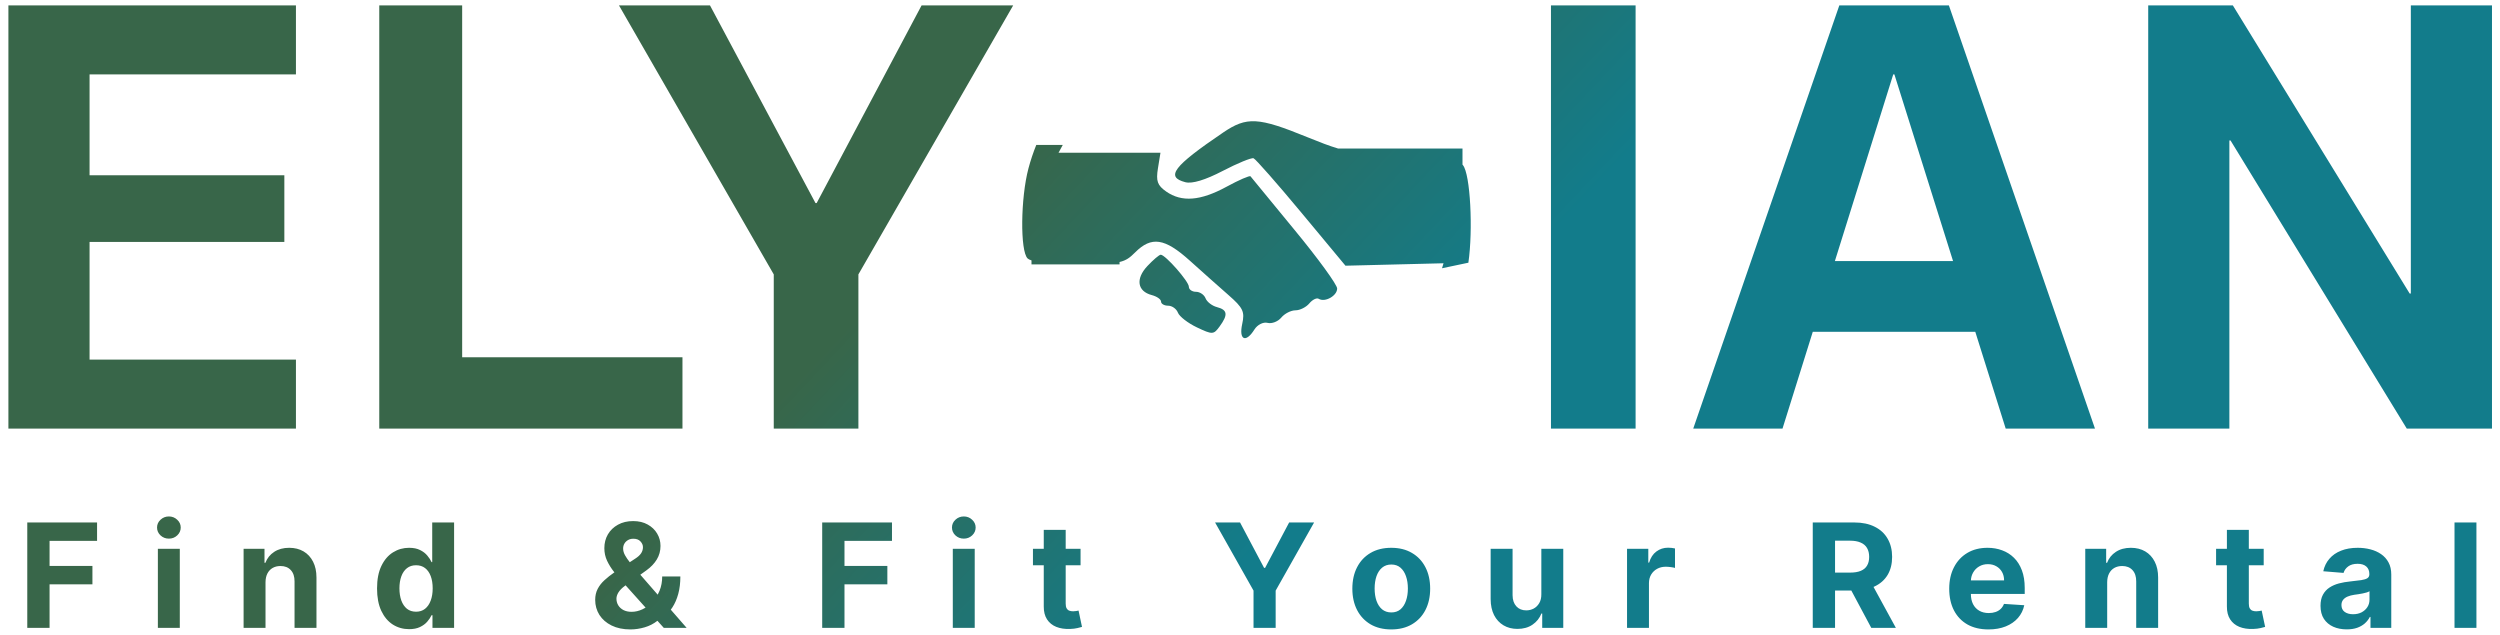
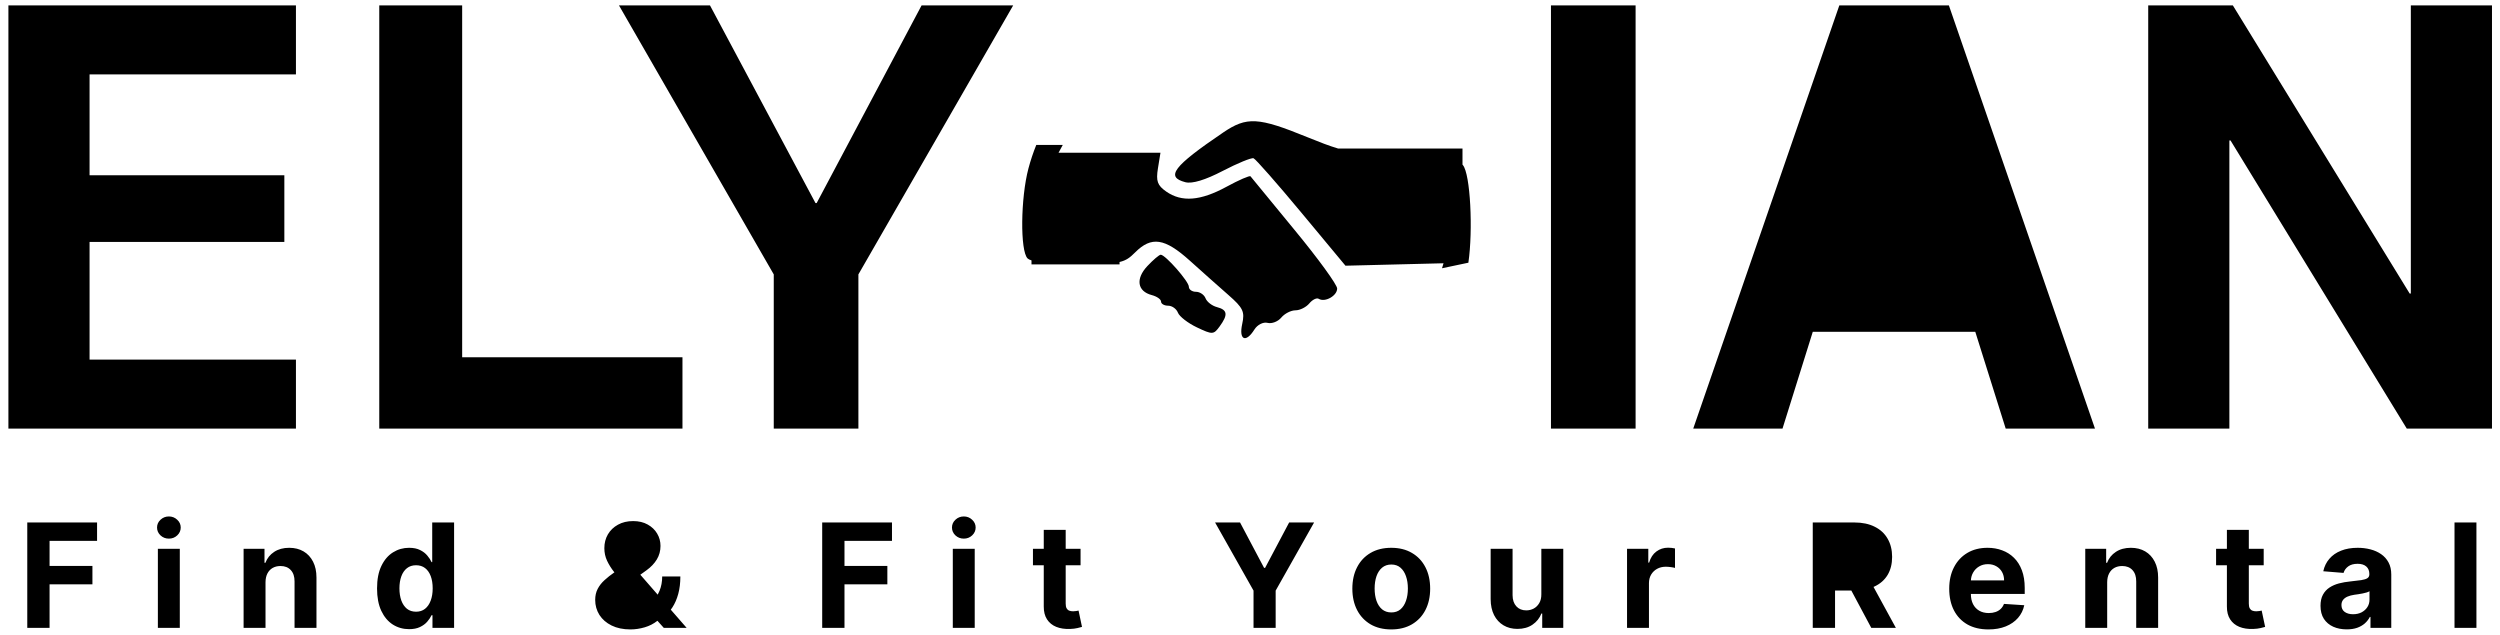
<svg xmlns="http://www.w3.org/2000/svg" width="276" height="70" viewBox="0 0 276 70" fill="none">
-   <path fill-rule="evenodd" clip-rule="evenodd" d="M0.928 47.317V0.597H32.672V8.213H9.888V19.349H31.392V26.709H9.888V39.701H32.672V47.317H0.928ZM41.871 47.317V0.597H51.023V39.445H75.344V47.317H41.871ZM85.423 47.317V30.293L68.335 0.597H78.383L90.031 22.421H90.159L101.743 0.597H111.855L94.767 30.293V47.317H85.423ZM171.226 47.317V0.597H180.57V47.317H171.226ZM186.933 47.317L203.061 0.597H215.157L231.285 47.317H221.429L218.071 36.629H200.131L196.789 47.317H186.933ZM209.141 8.213L215.617 28.821H202.571L209.013 8.213H209.141ZM237.163 47.317V0.597H246.507L266.027 32.405H266.156V0.597H275.115V47.317H265.708L246.251 15.509H246.123V47.317H237.163ZM3.011 69.317V57.681H10.716V59.709H5.472V62.482H10.204V64.511H5.472V69.317H3.011ZM17.429 69.317V60.59H19.85V69.317H17.429ZM18.645 59.465C18.285 59.465 17.977 59.346 17.719 59.107C17.465 58.865 17.338 58.575 17.338 58.238C17.338 57.904 17.465 57.618 17.719 57.38C17.977 57.138 18.285 57.016 18.645 57.016C19.005 57.016 19.312 57.138 19.566 57.38C19.823 57.618 19.952 57.904 19.952 58.238C19.952 58.575 19.823 58.865 19.566 59.107C19.312 59.346 19.005 59.465 18.645 59.465ZM29.313 64.272V69.317H26.893V60.59H29.2V62.13H29.302C29.495 61.622 29.819 61.221 30.273 60.925C30.728 60.626 31.279 60.477 31.927 60.477C32.533 60.477 33.061 60.609 33.512 60.874C33.963 61.139 34.313 61.518 34.563 62.011C34.813 62.499 34.938 63.083 34.938 63.761V69.317H32.518V64.192C32.521 63.658 32.385 63.242 32.108 62.942C31.832 62.639 31.451 62.488 30.966 62.488C30.641 62.488 30.353 62.558 30.103 62.698C29.857 62.838 29.663 63.043 29.523 63.312C29.387 63.577 29.317 63.897 29.313 64.272ZM45.166 69.459C44.503 69.459 43.902 69.289 43.364 68.948C42.83 68.603 42.406 68.098 42.092 67.431C41.781 66.761 41.626 65.939 41.626 64.965C41.626 63.965 41.787 63.134 42.109 62.471C42.431 61.804 42.859 61.306 43.393 60.977C43.931 60.643 44.52 60.477 45.16 60.477C45.649 60.477 46.056 60.56 46.382 60.727C46.711 60.889 46.976 61.094 47.177 61.34C47.382 61.583 47.537 61.821 47.643 62.056H47.717V57.681H50.132V69.317H47.745V67.92H47.643C47.529 68.162 47.368 68.403 47.16 68.641C46.955 68.876 46.688 69.071 46.359 69.227C46.033 69.382 45.635 69.459 45.166 69.459ZM45.933 67.533C46.323 67.533 46.652 67.427 46.921 67.215C47.194 66.999 47.402 66.698 47.546 66.312C47.694 65.925 47.768 65.473 47.768 64.954C47.768 64.435 47.696 63.984 47.552 63.602C47.408 63.219 47.2 62.923 46.927 62.715C46.654 62.507 46.323 62.403 45.933 62.403C45.535 62.403 45.2 62.511 44.927 62.727C44.654 62.942 44.448 63.242 44.308 63.624C44.168 64.007 44.097 64.45 44.097 64.954C44.097 65.461 44.168 65.91 44.308 66.3C44.452 66.687 44.658 66.99 44.927 67.209C45.2 67.425 45.535 67.533 45.933 67.533ZM69.601 69.488C68.798 69.488 68.105 69.344 67.521 69.056C66.938 68.768 66.489 68.378 66.175 67.886C65.864 67.389 65.709 66.836 65.709 66.227C65.709 65.772 65.8 65.368 65.982 65.016C66.163 64.664 66.417 64.34 66.743 64.045C67.056 63.757 67.419 63.471 67.831 63.186L67.771 63.113C67.472 62.734 67.222 62.333 67.021 61.908C66.821 61.48 66.72 61.016 66.72 60.516C66.72 59.952 66.851 59.444 67.112 58.993C67.377 58.543 67.749 58.187 68.226 57.925C68.703 57.66 69.26 57.528 69.896 57.528C70.518 57.528 71.054 57.654 71.504 57.908C71.959 58.158 72.307 58.492 72.55 58.908C72.796 59.321 72.919 59.776 72.919 60.272C72.919 60.821 72.783 61.319 72.51 61.766C72.241 62.209 71.862 62.607 71.374 62.959L70.692 63.45L72.609 65.651C72.683 65.515 72.75 65.374 72.811 65.227C73.008 64.749 73.107 64.221 73.107 63.641H75.112C75.112 64.353 75.035 64.995 74.879 65.567C74.724 66.136 74.508 66.632 74.232 67.056C74.174 67.143 74.115 67.227 74.054 67.308L75.805 69.317H73.283L72.58 68.534C72.159 68.865 71.691 69.105 71.175 69.255C70.644 69.41 70.12 69.488 69.601 69.488ZM68.999 64.67L69.066 64.621L71.273 67.08C71.162 67.149 71.048 67.211 70.93 67.266C70.533 67.452 70.129 67.545 69.72 67.545C69.383 67.545 69.09 67.482 68.84 67.357C68.59 67.228 68.396 67.054 68.26 66.834C68.124 66.615 68.055 66.367 68.055 66.09C68.055 65.867 68.131 65.634 68.283 65.391C68.438 65.145 68.677 64.904 68.999 64.67ZM70.135 61.67L69.527 62.069C69.308 61.797 69.132 61.538 68.999 61.295C68.862 61.045 68.794 60.798 68.794 60.556C68.794 60.359 68.84 60.181 68.93 60.022C69.025 59.859 69.156 59.728 69.323 59.63C69.489 59.528 69.686 59.477 69.913 59.477C70.254 59.473 70.518 59.569 70.703 59.766C70.889 59.963 70.982 60.177 70.982 60.408C70.982 60.651 70.913 60.876 70.777 61.084C70.641 61.289 70.427 61.484 70.135 61.67ZM90.771 69.317V57.681H98.475V59.709H93.231V62.482H97.964V64.511H93.231V69.317H90.771ZM105.189 69.317V60.59H107.609V69.317H105.189ZM106.404 59.465C106.045 59.465 105.736 59.346 105.478 59.107C105.224 58.865 105.098 58.575 105.098 58.238C105.098 57.904 105.224 57.618 105.478 57.38C105.736 57.138 106.045 57.016 106.404 57.016C106.764 57.016 107.071 57.138 107.325 57.38C107.582 57.618 107.711 57.904 107.711 58.238C107.711 58.575 107.582 58.865 107.325 59.107C107.071 59.346 106.764 59.465 106.404 59.465ZM119.294 60.59V62.408H117.652V66.636C117.652 66.859 117.686 67.033 117.754 67.158C117.822 67.279 117.917 67.365 118.038 67.414C118.163 67.463 118.307 67.488 118.47 67.488C118.584 67.488 118.697 67.478 118.811 67.459C118.925 67.437 119.012 67.42 119.072 67.408L119.453 69.209C119.332 69.247 119.161 69.291 118.942 69.34C118.722 69.393 118.455 69.425 118.141 69.437C117.557 69.459 117.046 69.382 116.606 69.204C116.171 69.026 115.832 68.749 115.589 68.374C115.347 67.999 115.228 67.526 115.231 66.954V62.408H114.038V60.59H115.231V58.499H117.652V60.59H119.294ZM134.145 57.681H136.901L139.554 62.692H139.668L142.322 57.681H145.077L140.833 65.204V69.317H138.39V65.204L134.145 57.681ZM153.595 69.488C152.712 69.488 151.949 69.3 151.305 68.925C150.665 68.546 150.17 68.02 149.822 67.346C149.473 66.668 149.299 65.882 149.299 64.988C149.299 64.086 149.473 63.298 149.822 62.624C150.17 61.946 150.665 61.42 151.305 61.045C151.949 60.666 152.712 60.477 153.595 60.477C154.477 60.477 155.239 60.666 155.879 61.045C156.523 61.42 157.019 61.946 157.367 62.624C157.716 63.298 157.89 64.086 157.89 64.988C157.89 65.882 157.716 66.668 157.367 67.346C157.019 68.02 156.523 68.546 155.879 68.925C155.239 69.3 154.477 69.488 153.595 69.488ZM153.606 67.613C154.007 67.613 154.343 67.499 154.612 67.272C154.881 67.041 155.083 66.727 155.22 66.329C155.36 65.931 155.43 65.478 155.43 64.971C155.43 64.463 155.36 64.011 155.22 63.613C155.083 63.215 154.881 62.901 154.612 62.67C154.343 62.439 154.007 62.323 153.606 62.323C153.201 62.323 152.86 62.439 152.583 62.67C152.31 62.901 152.104 63.215 151.964 63.613C151.828 64.011 151.759 64.463 151.759 64.971C151.759 65.478 151.828 65.931 151.964 66.329C152.104 66.727 152.31 67.041 152.583 67.272C152.86 67.499 153.201 67.613 153.606 67.613ZM170.164 65.602V60.59H172.585V69.317H170.261V67.732H170.17C169.973 68.243 169.646 68.654 169.187 68.965C168.733 69.276 168.178 69.431 167.522 69.431C166.939 69.431 166.426 69.298 165.983 69.033C165.539 68.768 165.193 68.391 164.943 67.903C164.697 67.414 164.572 66.829 164.568 66.147V60.59H166.988V65.715C166.992 66.23 167.13 66.638 167.403 66.937C167.676 67.236 168.041 67.386 168.5 67.386C168.791 67.386 169.064 67.319 169.318 67.187C169.572 67.05 169.776 66.85 169.932 66.584C170.091 66.319 170.168 65.992 170.164 65.602ZM179.625 69.317V60.59H181.972V62.113H182.063C182.222 61.571 182.489 61.162 182.864 60.886C183.239 60.605 183.67 60.465 184.159 60.465C184.28 60.465 184.411 60.473 184.551 60.488C184.691 60.503 184.814 60.524 184.92 60.55V62.698C184.807 62.664 184.65 62.634 184.449 62.607C184.248 62.581 184.064 62.567 183.898 62.567C183.542 62.567 183.223 62.645 182.943 62.8C182.667 62.952 182.447 63.164 182.284 63.437C182.125 63.709 182.045 64.024 182.045 64.38V69.317H179.625ZM200.128 69.317V57.681H204.719C205.598 57.681 206.348 57.838 206.969 58.153C207.594 58.463 208.07 58.904 208.396 59.477C208.725 60.045 208.89 60.713 208.89 61.482C208.89 62.255 208.723 62.92 208.39 63.477C208.056 64.029 207.574 64.454 206.941 64.749C206.931 64.754 206.921 64.759 206.911 64.763C206.905 64.766 206.9 64.768 206.894 64.771C206.875 64.779 206.855 64.788 206.836 64.797L209.305 69.317H206.589L204.385 65.192H202.589V69.317H200.128ZM204.259 63.215H202.589V59.692H204.248C204.721 59.692 205.113 59.763 205.424 59.903C205.738 60.039 205.971 60.24 206.123 60.505C206.278 60.77 206.356 61.096 206.356 61.482C206.356 61.865 206.278 62.185 206.123 62.442C205.971 62.7 205.74 62.893 205.43 63.022C205.119 63.151 204.729 63.215 204.259 63.215ZM219.524 69.488C218.626 69.488 217.853 69.306 217.205 68.942C216.562 68.575 216.065 68.056 215.717 67.386C215.368 66.711 215.194 65.914 215.194 64.993C215.194 64.096 215.368 63.308 215.717 62.63C216.065 61.952 216.556 61.423 217.188 61.045C217.825 60.666 218.571 60.477 219.427 60.477C220.003 60.477 220.539 60.569 221.035 60.755C221.535 60.937 221.971 61.211 222.342 61.579C222.717 61.946 223.009 62.408 223.217 62.965C223.425 63.518 223.529 64.166 223.529 64.908V65.573H217.586V65.579C217.586 66.011 217.666 66.384 217.825 66.698C217.988 67.013 218.217 67.255 218.512 67.425C218.808 67.596 219.158 67.681 219.563 67.681C219.832 67.681 220.079 67.643 220.302 67.567C220.526 67.492 220.717 67.378 220.876 67.227C221.035 67.075 221.156 66.889 221.24 66.67L223.478 66.817C223.365 67.355 223.132 67.825 222.779 68.227C222.431 68.624 221.98 68.935 221.427 69.158C220.878 69.378 220.243 69.488 219.524 69.488ZM217.83 63.215C217.684 63.474 217.603 63.76 217.588 64.073H221.251C221.251 63.725 221.175 63.416 221.024 63.147C220.872 62.878 220.662 62.668 220.393 62.516C220.128 62.361 219.819 62.283 219.467 62.283C219.099 62.283 218.774 62.368 218.49 62.539C218.209 62.706 217.99 62.931 217.83 63.215ZM232.633 64.272V69.317H230.213V60.59H232.52V62.13H232.622C232.815 61.622 233.139 61.221 233.594 60.925C234.048 60.626 234.599 60.477 235.247 60.477C235.853 60.477 236.381 60.609 236.832 60.874C237.283 61.139 237.633 61.518 237.883 62.011C238.133 62.499 238.258 63.083 238.258 63.761V69.317H235.838V64.192C235.842 63.658 235.705 63.242 235.429 62.942C235.152 62.639 234.772 62.488 234.287 62.488C233.961 62.488 233.673 62.558 233.423 62.698C233.177 62.838 232.984 63.043 232.844 63.312C232.707 63.577 232.637 63.897 232.633 64.272ZM249.912 60.59V62.408H248.27V66.636C248.27 66.859 248.304 67.033 248.372 67.158C248.44 67.279 248.535 67.365 248.656 67.414C248.781 67.463 248.925 67.488 249.088 67.488C249.202 67.488 249.315 67.478 249.429 67.459C249.543 67.437 249.63 67.42 249.69 67.408L250.071 69.209C249.95 69.247 249.779 69.291 249.56 69.34C249.34 69.393 249.073 69.425 248.759 69.437C248.175 69.459 247.664 69.382 247.225 69.204C246.789 69.026 246.45 68.749 246.208 68.374C245.965 67.999 245.846 67.526 245.85 66.954V62.408H244.656V60.59H245.85V58.499H248.27V60.59H249.912ZM259.081 69.482C258.525 69.482 258.028 69.386 257.593 69.192C257.157 68.995 256.812 68.706 256.559 68.323C256.309 67.937 256.184 67.456 256.184 66.88C256.184 66.395 256.273 65.988 256.451 65.658C256.629 65.329 256.871 65.064 257.178 64.863C257.485 64.662 257.833 64.511 258.223 64.408C258.617 64.306 259.03 64.234 259.462 64.192C259.97 64.139 260.379 64.09 260.689 64.045C261 63.995 261.225 63.923 261.365 63.829C261.506 63.734 261.576 63.594 261.576 63.408V63.374C261.576 63.014 261.462 62.736 261.235 62.539C261.011 62.342 260.693 62.243 260.28 62.243C259.845 62.243 259.498 62.34 259.24 62.533C258.983 62.723 258.812 62.961 258.729 63.249L256.49 63.067C256.604 62.537 256.828 62.079 257.161 61.692C257.494 61.302 257.924 61.003 258.451 60.795C258.981 60.583 259.595 60.477 260.292 60.477C260.776 60.477 261.24 60.533 261.684 60.647C262.131 60.761 262.526 60.937 262.871 61.175C263.22 61.414 263.494 61.721 263.695 62.096C263.896 62.467 263.996 62.912 263.996 63.431V69.317H261.701V68.107H261.633C261.492 68.38 261.305 68.62 261.07 68.829C260.835 69.033 260.553 69.194 260.223 69.312C259.894 69.425 259.513 69.482 259.081 69.482ZM259.775 67.812C260.131 67.812 260.445 67.742 260.718 67.602C260.99 67.457 261.205 67.264 261.36 67.022C261.515 66.779 261.593 66.505 261.593 66.198V65.272C261.517 65.321 261.413 65.367 261.28 65.408C261.151 65.446 261.006 65.482 260.843 65.516C260.68 65.546 260.517 65.575 260.354 65.602C260.191 65.624 260.044 65.645 259.911 65.664C259.627 65.706 259.379 65.772 259.167 65.863C258.955 65.954 258.79 66.077 258.672 66.232C258.555 66.384 258.496 66.573 258.496 66.8C258.496 67.13 258.615 67.382 258.854 67.556C259.097 67.727 259.403 67.812 259.775 67.812ZM273.398 57.681V69.317H270.978V57.681H273.398ZM147.718 16.395H161.459V18.177C161.475 18.193 161.49 18.209 161.504 18.226C162.33 19.221 162.635 25.383 162.109 29.003L159.198 29.616L159.364 29.065L153.952 29.199L148.54 29.334L143.677 23.483C141.002 20.265 138.625 17.561 138.394 17.474C138.164 17.387 136.634 18.014 134.996 18.866C133.062 19.873 131.612 20.312 130.865 20.116C128.64 19.534 129.524 18.37 135.032 14.633C137.648 12.857 138.894 12.926 144.336 15.146C145.72 15.71 146.752 16.108 147.718 16.395ZM123.598 28.924C124.357 28.748 124.753 28.431 125.319 27.865C127.123 26.061 128.583 26.281 131.35 28.771C132.671 29.961 134.592 31.67 135.618 32.568C137.242 33.99 137.439 34.404 137.14 35.766C136.75 37.54 137.538 37.896 138.488 36.376C138.816 35.851 139.467 35.521 139.935 35.644C140.403 35.766 141.086 35.505 141.452 35.063C141.819 34.621 142.523 34.26 143.017 34.26C143.511 34.26 144.199 33.917 144.547 33.498C144.895 33.079 145.363 32.85 145.587 32.988C146.274 33.413 147.622 32.66 147.622 31.852C147.622 31.431 145.504 28.52 142.916 25.383C140.328 22.246 138.142 19.584 138.058 19.468C137.974 19.352 136.78 19.87 135.404 20.619C132.537 22.18 130.46 22.344 128.749 21.146C127.776 20.464 127.608 19.993 127.836 18.587L128.115 16.865H122.488H116.86L117.331 16H114.405C114.064 16.848 113.775 17.713 113.542 18.588C112.671 21.858 112.614 27.7 113.445 28.53C113.524 28.609 113.669 28.682 113.877 28.747V29.186H123.598V28.924ZM126.669 29.374C125.346 30.782 125.556 32.158 127.159 32.578C127.72 32.725 128.18 33.048 128.18 33.297C128.18 33.545 128.532 33.749 128.963 33.749C129.394 33.749 129.88 34.095 130.042 34.519C130.205 34.942 131.149 35.673 132.141 36.144C133.856 36.958 133.978 36.953 134.644 36.044C135.594 34.744 135.523 34.212 134.354 33.906C133.811 33.764 133.243 33.325 133.092 32.931C132.94 32.537 132.464 32.214 132.033 32.214C131.602 32.214 131.249 31.963 131.249 31.656C131.249 31.072 128.655 28.121 128.143 28.121C127.98 28.121 127.316 28.684 126.669 29.374Z" fill="url(#paint0_linear_237_1415)" />
+   <path fillRule="evenodd" clipRule="evenodd" d="M0.928 47.317V0.597H32.672V8.213H9.888V19.349H31.392V26.709H9.888V39.701H32.672V47.317H0.928ZM41.871 47.317V0.597H51.023V39.445H75.344V47.317H41.871ZM85.423 47.317V30.293L68.335 0.597H78.383L90.031 22.421H90.159L101.743 0.597H111.855L94.767 30.293V47.317H85.423ZM171.226 47.317V0.597H180.57V47.317H171.226ZM186.933 47.317L203.061 0.597H215.157L231.285 47.317H221.429L218.071 36.629H200.131L196.789 47.317H186.933ZM209.141 8.213L215.617 28.821H202.571L209.013 8.213H209.141ZM237.163 47.317V0.597H246.507L266.027 32.405H266.156V0.597H275.115V47.317H265.708L246.251 15.509H246.123V47.317H237.163ZM3.011 69.317V57.681H10.716V59.709H5.472V62.482H10.204V64.511H5.472V69.317H3.011ZM17.429 69.317V60.59H19.85V69.317H17.429ZM18.645 59.465C18.285 59.465 17.977 59.346 17.719 59.107C17.465 58.865 17.338 58.575 17.338 58.238C17.338 57.904 17.465 57.618 17.719 57.38C17.977 57.138 18.285 57.016 18.645 57.016C19.005 57.016 19.312 57.138 19.566 57.38C19.823 57.618 19.952 57.904 19.952 58.238C19.952 58.575 19.823 58.865 19.566 59.107C19.312 59.346 19.005 59.465 18.645 59.465ZM29.313 64.272V69.317H26.893V60.59H29.2V62.13H29.302C29.495 61.622 29.819 61.221 30.273 60.925C30.728 60.626 31.279 60.477 31.927 60.477C32.533 60.477 33.061 60.609 33.512 60.874C33.963 61.139 34.313 61.518 34.563 62.011C34.813 62.499 34.938 63.083 34.938 63.761V69.317H32.518V64.192C32.521 63.658 32.385 63.242 32.108 62.942C31.832 62.639 31.451 62.488 30.966 62.488C30.641 62.488 30.353 62.558 30.103 62.698C29.857 62.838 29.663 63.043 29.523 63.312C29.387 63.577 29.317 63.897 29.313 64.272ZM45.166 69.459C44.503 69.459 43.902 69.289 43.364 68.948C42.83 68.603 42.406 68.098 42.092 67.431C41.781 66.761 41.626 65.939 41.626 64.965C41.626 63.965 41.787 63.134 42.109 62.471C42.431 61.804 42.859 61.306 43.393 60.977C43.931 60.643 44.52 60.477 45.16 60.477C45.649 60.477 46.056 60.56 46.382 60.727C46.711 60.889 46.976 61.094 47.177 61.34C47.382 61.583 47.537 61.821 47.643 62.056H47.717V57.681H50.132V69.317H47.745V67.92H47.643C47.529 68.162 47.368 68.403 47.16 68.641C46.955 68.876 46.688 69.071 46.359 69.227C46.033 69.382 45.635 69.459 45.166 69.459ZM45.933 67.533C46.323 67.533 46.652 67.427 46.921 67.215C47.194 66.999 47.402 66.698 47.546 66.312C47.694 65.925 47.768 65.473 47.768 64.954C47.768 64.435 47.696 63.984 47.552 63.602C47.408 63.219 47.2 62.923 46.927 62.715C46.654 62.507 46.323 62.403 45.933 62.403C45.535 62.403 45.2 62.511 44.927 62.727C44.654 62.942 44.448 63.242 44.308 63.624C44.168 64.007 44.097 64.45 44.097 64.954C44.097 65.461 44.168 65.91 44.308 66.3C44.452 66.687 44.658 66.99 44.927 67.209C45.2 67.425 45.535 67.533 45.933 67.533ZM69.601 69.488C68.798 69.488 68.105 69.344 67.521 69.056C66.938 68.768 66.489 68.378 66.175 67.886C65.864 67.389 65.709 66.836 65.709 66.227C65.709 65.772 65.8 65.368 65.982 65.016C66.163 64.664 66.417 64.34 66.743 64.045C67.056 63.757 67.419 63.471 67.831 63.186L67.771 63.113C67.472 62.734 67.222 62.333 67.021 61.908C66.821 61.48 66.72 61.016 66.72 60.516C66.72 59.952 66.851 59.444 67.112 58.993C67.377 58.543 67.749 58.187 68.226 57.925C68.703 57.66 69.26 57.528 69.896 57.528C70.518 57.528 71.054 57.654 71.504 57.908C71.959 58.158 72.307 58.492 72.55 58.908C72.796 59.321 72.919 59.776 72.919 60.272C72.919 60.821 72.783 61.319 72.51 61.766C72.241 62.209 71.862 62.607 71.374 62.959L70.692 63.45L72.609 65.651C72.683 65.515 72.75 65.374 72.811 65.227C73.008 64.749 73.107 64.221 73.107 63.641H75.112C75.112 64.353 75.035 64.995 74.879 65.567C74.724 66.136 74.508 66.632 74.232 67.056C74.174 67.143 74.115 67.227 74.054 67.308L75.805 69.317H73.283L72.58 68.534C72.159 68.865 71.691 69.105 71.175 69.255C70.644 69.41 70.12 69.488 69.601 69.488ZM68.999 64.67L69.066 64.621L71.273 67.08C71.162 67.149 71.048 67.211 70.93 67.266C70.533 67.452 70.129 67.545 69.72 67.545C69.383 67.545 69.09 67.482 68.84 67.357C68.59 67.228 68.396 67.054 68.26 66.834C68.124 66.615 68.055 66.367 68.055 66.09C68.055 65.867 68.131 65.634 68.283 65.391C68.438 65.145 68.677 64.904 68.999 64.67ZM70.135 61.67L69.527 62.069C69.308 61.797 69.132 61.538 68.999 61.295C68.862 61.045 68.794 60.798 68.794 60.556C68.794 60.359 68.84 60.181 68.93 60.022C69.025 59.859 69.156 59.728 69.323 59.63C69.489 59.528 69.686 59.477 69.913 59.477C70.254 59.473 70.518 59.569 70.703 59.766C70.889 59.963 70.982 60.177 70.982 60.408C70.982 60.651 70.913 60.876 70.777 61.084C70.641 61.289 70.427 61.484 70.135 61.67ZM90.771 69.317V57.681H98.475V59.709H93.231V62.482H97.964V64.511H93.231V69.317H90.771ZM105.189 69.317V60.59H107.609V69.317H105.189ZM106.404 59.465C106.045 59.465 105.736 59.346 105.478 59.107C105.224 58.865 105.098 58.575 105.098 58.238C105.098 57.904 105.224 57.618 105.478 57.38C105.736 57.138 106.045 57.016 106.404 57.016C106.764 57.016 107.071 57.138 107.325 57.38C107.582 57.618 107.711 57.904 107.711 58.238C107.711 58.575 107.582 58.865 107.325 59.107C107.071 59.346 106.764 59.465 106.404 59.465ZM119.294 60.59V62.408H117.652V66.636C117.652 66.859 117.686 67.033 117.754 67.158C117.822 67.279 117.917 67.365 118.038 67.414C118.163 67.463 118.307 67.488 118.47 67.488C118.584 67.488 118.697 67.478 118.811 67.459C118.925 67.437 119.012 67.42 119.072 67.408L119.453 69.209C119.332 69.247 119.161 69.291 118.942 69.34C118.722 69.393 118.455 69.425 118.141 69.437C117.557 69.459 117.046 69.382 116.606 69.204C116.171 69.026 115.832 68.749 115.589 68.374C115.347 67.999 115.228 67.526 115.231 66.954V62.408H114.038V60.59H115.231V58.499H117.652V60.59H119.294ZM134.145 57.681H136.901L139.554 62.692H139.668L142.322 57.681H145.077L140.833 65.204V69.317H138.39V65.204L134.145 57.681ZM153.595 69.488C152.712 69.488 151.949 69.3 151.305 68.925C150.665 68.546 150.17 68.02 149.822 67.346C149.473 66.668 149.299 65.882 149.299 64.988C149.299 64.086 149.473 63.298 149.822 62.624C150.17 61.946 150.665 61.42 151.305 61.045C151.949 60.666 152.712 60.477 153.595 60.477C154.477 60.477 155.239 60.666 155.879 61.045C156.523 61.42 157.019 61.946 157.367 62.624C157.716 63.298 157.89 64.086 157.89 64.988C157.89 65.882 157.716 66.668 157.367 67.346C157.019 68.02 156.523 68.546 155.879 68.925C155.239 69.3 154.477 69.488 153.595 69.488ZM153.606 67.613C154.007 67.613 154.343 67.499 154.612 67.272C154.881 67.041 155.083 66.727 155.22 66.329C155.36 65.931 155.43 65.478 155.43 64.971C155.43 64.463 155.36 64.011 155.22 63.613C155.083 63.215 154.881 62.901 154.612 62.67C154.343 62.439 154.007 62.323 153.606 62.323C153.201 62.323 152.86 62.439 152.583 62.67C152.31 62.901 152.104 63.215 151.964 63.613C151.828 64.011 151.759 64.463 151.759 64.971C151.759 65.478 151.828 65.931 151.964 66.329C152.104 66.727 152.31 67.041 152.583 67.272C152.86 67.499 153.201 67.613 153.606 67.613ZM170.164 65.602V60.59H172.585V69.317H170.261V67.732H170.17C169.973 68.243 169.646 68.654 169.187 68.965C168.733 69.276 168.178 69.431 167.522 69.431C166.939 69.431 166.426 69.298 165.983 69.033C165.539 68.768 165.193 68.391 164.943 67.903C164.697 67.414 164.572 66.829 164.568 66.147V60.59H166.988V65.715C166.992 66.23 167.13 66.638 167.403 66.937C167.676 67.236 168.041 67.386 168.5 67.386C168.791 67.386 169.064 67.319 169.318 67.187C169.572 67.05 169.776 66.85 169.932 66.584C170.091 66.319 170.168 65.992 170.164 65.602ZM179.625 69.317V60.59H181.972V62.113H182.063C182.222 61.571 182.489 61.162 182.864 60.886C183.239 60.605 183.67 60.465 184.159 60.465C184.28 60.465 184.411 60.473 184.551 60.488C184.691 60.503 184.814 60.524 184.92 60.55V62.698C184.807 62.664 184.65 62.634 184.449 62.607C184.248 62.581 184.064 62.567 183.898 62.567C183.542 62.567 183.223 62.645 182.943 62.8C182.667 62.952 182.447 63.164 182.284 63.437C182.125 63.709 182.045 64.024 182.045 64.38V69.317H179.625ZM200.128 69.317V57.681H204.719C205.598 57.681 206.348 57.838 206.969 58.153C207.594 58.463 208.07 58.904 208.396 59.477C208.725 60.045 208.89 60.713 208.89 61.482C208.89 62.255 208.723 62.92 208.39 63.477C208.056 64.029 207.574 64.454 206.941 64.749C206.931 64.754 206.921 64.759 206.911 64.763C206.905 64.766 206.9 64.768 206.894 64.771C206.875 64.779 206.855 64.788 206.836 64.797L209.305 69.317H206.589L204.385 65.192H202.589V69.317H200.128ZM204.259 63.215H202.589V59.692H204.248C204.721 59.692 205.113 59.763 205.424 59.903C205.738 60.039 205.971 60.24 206.123 60.505C206.278 60.77 206.356 61.096 206.356 61.482C206.356 61.865 206.278 62.185 206.123 62.442C205.971 62.7 205.74 62.893 205.43 63.022C205.119 63.151 204.729 63.215 204.259 63.215ZM219.524 69.488C218.626 69.488 217.853 69.306 217.205 68.942C216.562 68.575 216.065 68.056 215.717 67.386C215.368 66.711 215.194 65.914 215.194 64.993C215.194 64.096 215.368 63.308 215.717 62.63C216.065 61.952 216.556 61.423 217.188 61.045C217.825 60.666 218.571 60.477 219.427 60.477C220.003 60.477 220.539 60.569 221.035 60.755C221.535 60.937 221.971 61.211 222.342 61.579C222.717 61.946 223.009 62.408 223.217 62.965C223.425 63.518 223.529 64.166 223.529 64.908V65.573H217.586V65.579C217.586 66.011 217.666 66.384 217.825 66.698C217.988 67.013 218.217 67.255 218.512 67.425C218.808 67.596 219.158 67.681 219.563 67.681C219.832 67.681 220.079 67.643 220.302 67.567C220.526 67.492 220.717 67.378 220.876 67.227C221.035 67.075 221.156 66.889 221.24 66.67L223.478 66.817C223.365 67.355 223.132 67.825 222.779 68.227C222.431 68.624 221.98 68.935 221.427 69.158C220.878 69.378 220.243 69.488 219.524 69.488ZM217.83 63.215C217.684 63.474 217.603 63.76 217.588 64.073H221.251C221.251 63.725 221.175 63.416 221.024 63.147C220.872 62.878 220.662 62.668 220.393 62.516C220.128 62.361 219.819 62.283 219.467 62.283C219.099 62.283 218.774 62.368 218.49 62.539C218.209 62.706 217.99 62.931 217.83 63.215ZM232.633 64.272V69.317H230.213V60.59H232.52V62.13H232.622C232.815 61.622 233.139 61.221 233.594 60.925C234.048 60.626 234.599 60.477 235.247 60.477C235.853 60.477 236.381 60.609 236.832 60.874C237.283 61.139 237.633 61.518 237.883 62.011C238.133 62.499 238.258 63.083 238.258 63.761V69.317H235.838V64.192C235.842 63.658 235.705 63.242 235.429 62.942C235.152 62.639 234.772 62.488 234.287 62.488C233.961 62.488 233.673 62.558 233.423 62.698C233.177 62.838 232.984 63.043 232.844 63.312C232.707 63.577 232.637 63.897 232.633 64.272ZM249.912 60.59V62.408H248.27V66.636C248.27 66.859 248.304 67.033 248.372 67.158C248.44 67.279 248.535 67.365 248.656 67.414C248.781 67.463 248.925 67.488 249.088 67.488C249.202 67.488 249.315 67.478 249.429 67.459C249.543 67.437 249.63 67.42 249.69 67.408L250.071 69.209C249.95 69.247 249.779 69.291 249.56 69.34C249.34 69.393 249.073 69.425 248.759 69.437C248.175 69.459 247.664 69.382 247.225 69.204C246.789 69.026 246.45 68.749 246.208 68.374C245.965 67.999 245.846 67.526 245.85 66.954V62.408H244.656V60.59H245.85V58.499H248.27V60.59H249.912ZM259.081 69.482C258.525 69.482 258.028 69.386 257.593 69.192C257.157 68.995 256.812 68.706 256.559 68.323C256.309 67.937 256.184 67.456 256.184 66.88C256.184 66.395 256.273 65.988 256.451 65.658C256.629 65.329 256.871 65.064 257.178 64.863C257.485 64.662 257.833 64.511 258.223 64.408C258.617 64.306 259.03 64.234 259.462 64.192C259.97 64.139 260.379 64.09 260.689 64.045C261 63.995 261.225 63.923 261.365 63.829C261.506 63.734 261.576 63.594 261.576 63.408V63.374C261.576 63.014 261.462 62.736 261.235 62.539C261.011 62.342 260.693 62.243 260.28 62.243C259.845 62.243 259.498 62.34 259.24 62.533C258.983 62.723 258.812 62.961 258.729 63.249L256.49 63.067C256.604 62.537 256.828 62.079 257.161 61.692C257.494 61.302 257.924 61.003 258.451 60.795C258.981 60.583 259.595 60.477 260.292 60.477C260.776 60.477 261.24 60.533 261.684 60.647C262.131 60.761 262.526 60.937 262.871 61.175C263.22 61.414 263.494 61.721 263.695 62.096C263.896 62.467 263.996 62.912 263.996 63.431V69.317H261.701V68.107H261.633C261.492 68.38 261.305 68.62 261.07 68.829C260.835 69.033 260.553 69.194 260.223 69.312C259.894 69.425 259.513 69.482 259.081 69.482ZM259.775 67.812C260.131 67.812 260.445 67.742 260.718 67.602C260.99 67.457 261.205 67.264 261.36 67.022C261.515 66.779 261.593 66.505 261.593 66.198V65.272C261.517 65.321 261.413 65.367 261.28 65.408C261.151 65.446 261.006 65.482 260.843 65.516C260.68 65.546 260.517 65.575 260.354 65.602C260.191 65.624 260.044 65.645 259.911 65.664C259.627 65.706 259.379 65.772 259.167 65.863C258.955 65.954 258.79 66.077 258.672 66.232C258.555 66.384 258.496 66.573 258.496 66.8C258.496 67.13 258.615 67.382 258.854 67.556C259.097 67.727 259.403 67.812 259.775 67.812ZM273.398 57.681V69.317H270.978V57.681H273.398ZM147.718 16.395H161.459V18.177C161.475 18.193 161.49 18.209 161.504 18.226C162.33 19.221 162.635 25.383 162.109 29.003L159.198 29.616L159.364 29.065L153.952 29.199L148.54 29.334L143.677 23.483C141.002 20.265 138.625 17.561 138.394 17.474C138.164 17.387 136.634 18.014 134.996 18.866C133.062 19.873 131.612 20.312 130.865 20.116C128.64 19.534 129.524 18.37 135.032 14.633C137.648 12.857 138.894 12.926 144.336 15.146C145.72 15.71 146.752 16.108 147.718 16.395ZM123.598 28.924C124.357 28.748 124.753 28.431 125.319 27.865C127.123 26.061 128.583 26.281 131.35 28.771C132.671 29.961 134.592 31.67 135.618 32.568C137.242 33.99 137.439 34.404 137.14 35.766C136.75 37.54 137.538 37.896 138.488 36.376C138.816 35.851 139.467 35.521 139.935 35.644C140.403 35.766 141.086 35.505 141.452 35.063C141.819 34.621 142.523 34.26 143.017 34.26C143.511 34.26 144.199 33.917 144.547 33.498C144.895 33.079 145.363 32.85 145.587 32.988C146.274 33.413 147.622 32.66 147.622 31.852C147.622 31.431 145.504 28.52 142.916 25.383C140.328 22.246 138.142 19.584 138.058 19.468C137.974 19.352 136.78 19.87 135.404 20.619C132.537 22.18 130.46 22.344 128.749 21.146C127.776 20.464 127.608 19.993 127.836 18.587L128.115 16.865H122.488H116.86L117.331 16H114.405C114.064 16.848 113.775 17.713 113.542 18.588C112.671 21.858 112.614 27.7 113.445 28.53C113.524 28.609 113.669 28.682 113.877 28.747V29.186H123.598V28.924ZM126.669 29.374C125.346 30.782 125.556 32.158 127.159 32.578C127.72 32.725 128.18 33.048 128.18 33.297C128.18 33.545 128.532 33.749 128.963 33.749C129.394 33.749 129.88 34.095 130.042 34.519C130.205 34.942 131.149 35.673 132.141 36.144C133.856 36.958 133.978 36.953 134.644 36.044C135.594 34.744 135.523 34.212 134.354 33.906C133.811 33.764 133.243 33.325 133.092 32.931C132.94 32.537 132.464 32.214 132.033 32.214C131.602 32.214 131.249 31.963 131.249 31.656C131.249 31.072 128.655 28.121 128.143 28.121C127.98 28.121 127.316 28.684 126.669 29.374Z" fill="url(#paint0_linear_237_1415)" />
  <defs>
    <linearGradient id="paint0_linear_237_1415" x1="156.263" y1="42.036" x2="119.987" y2="7.87" gradientUnits="userSpaceOnUse">
-       <stop stop-color="#127C8B" />
-       <stop offset="1" stop-color="#386649" />
+       <stop stopColor="#127C8B" />
+       <stop offset="1" stopColor="#386649" />
    </linearGradient>
  </defs>
</svg>
